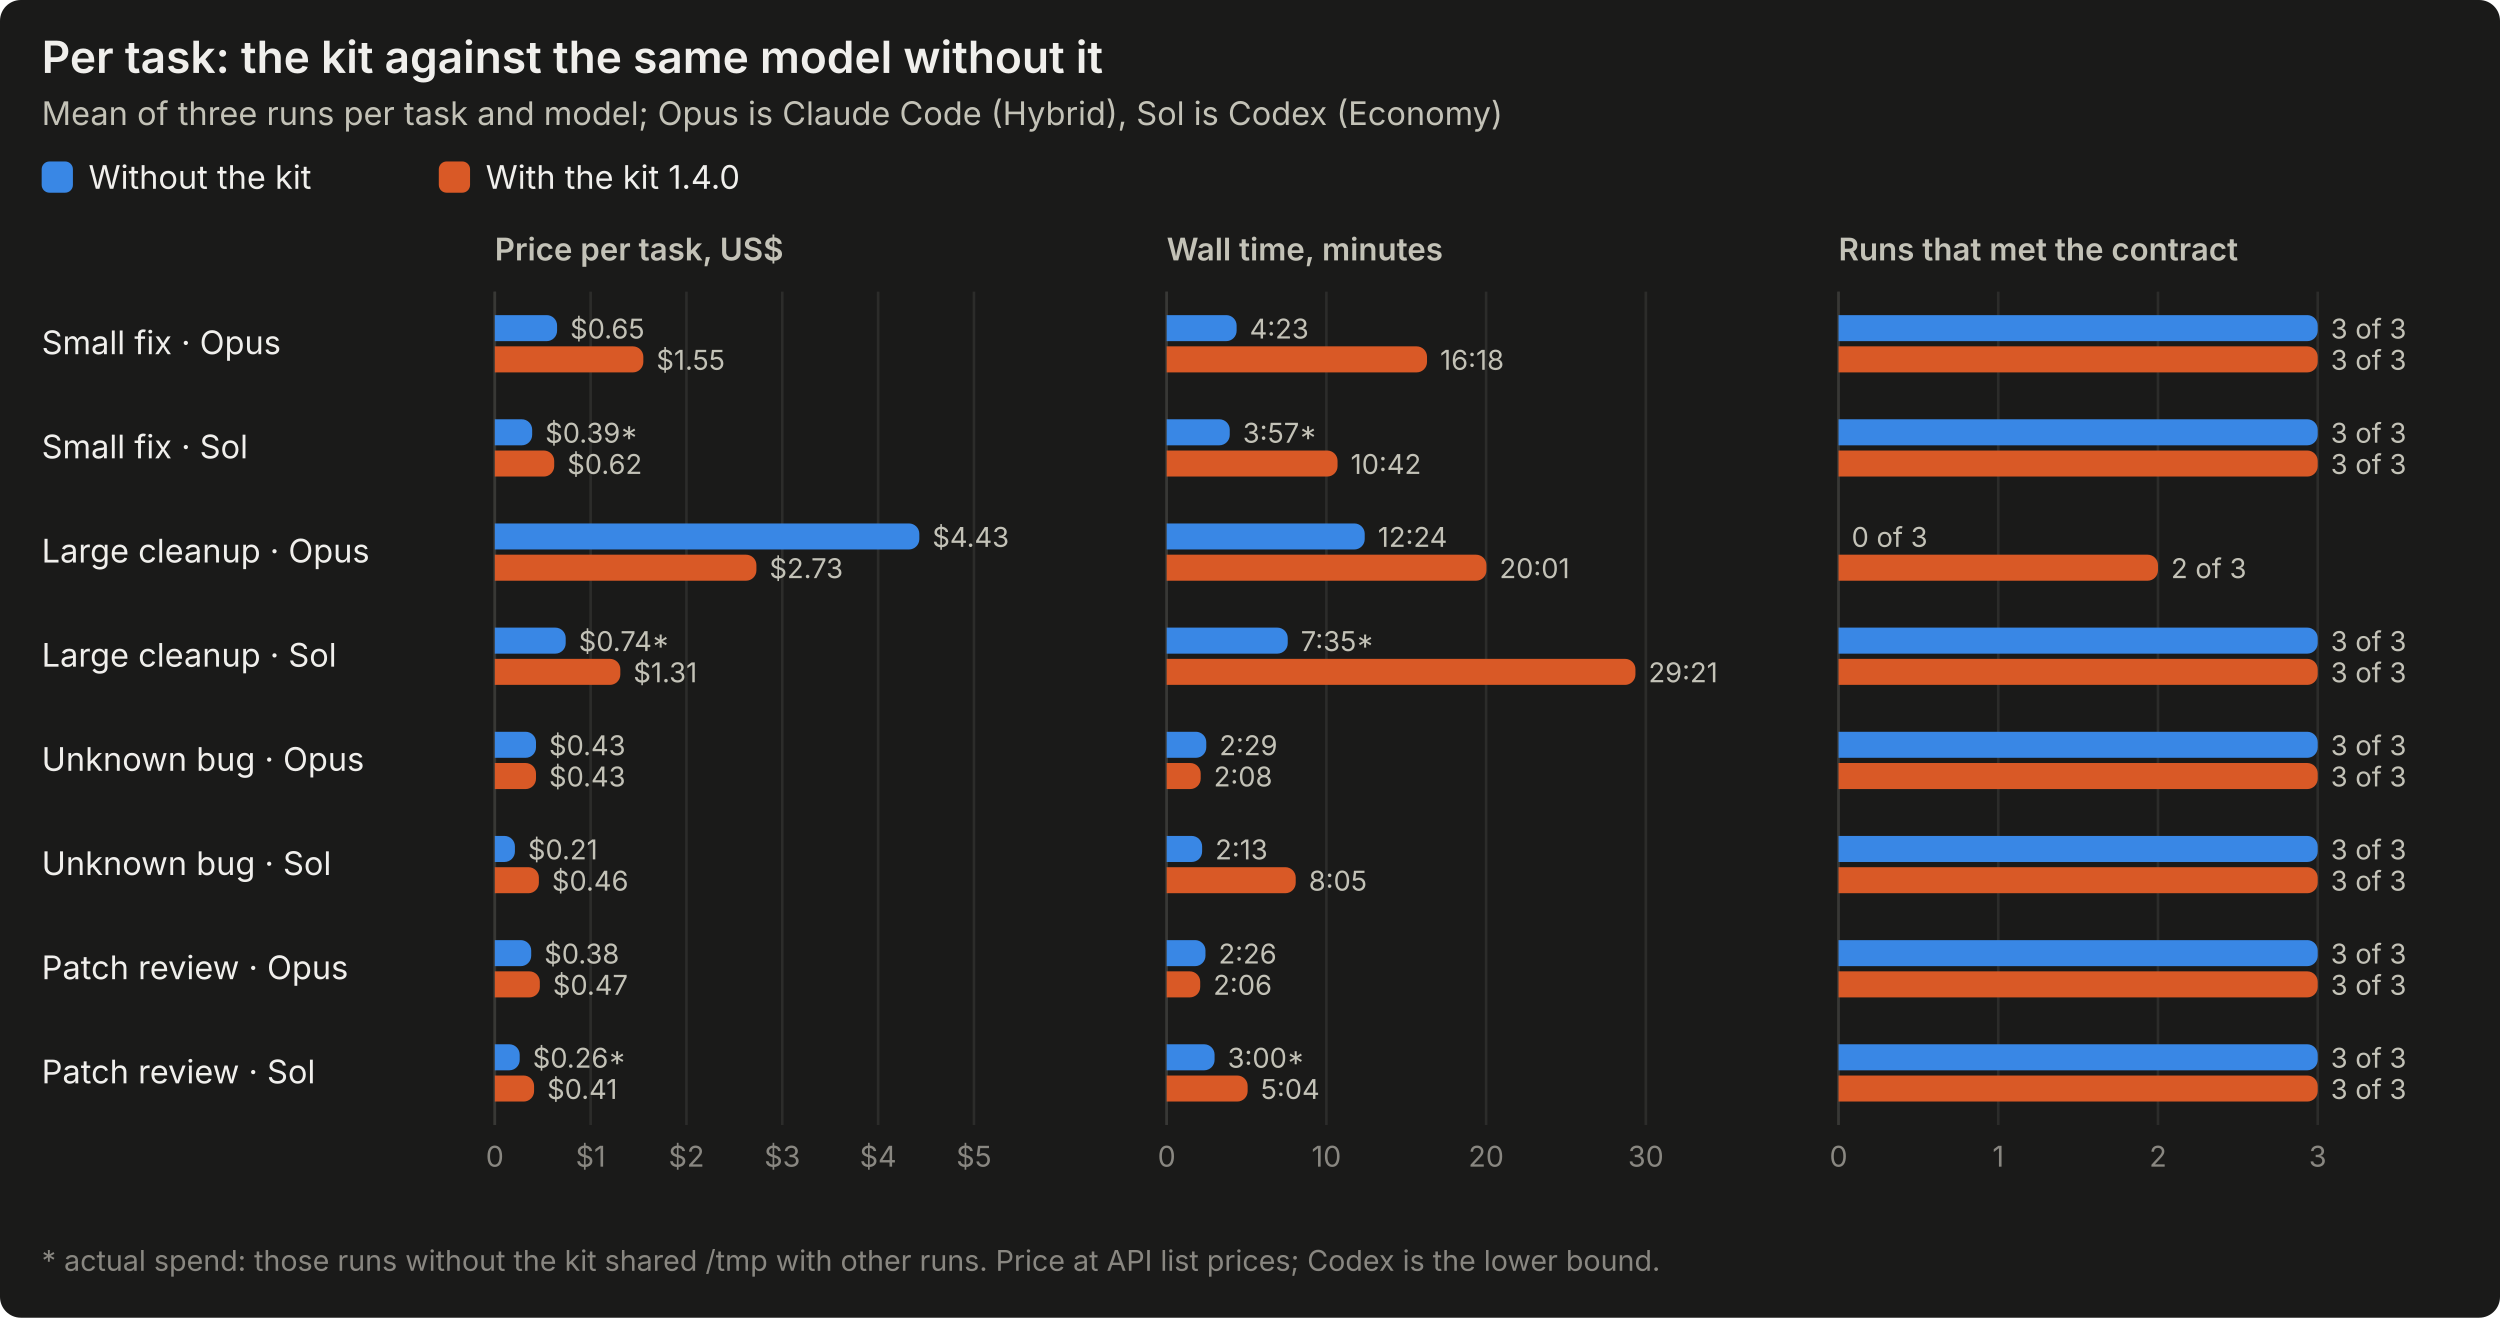
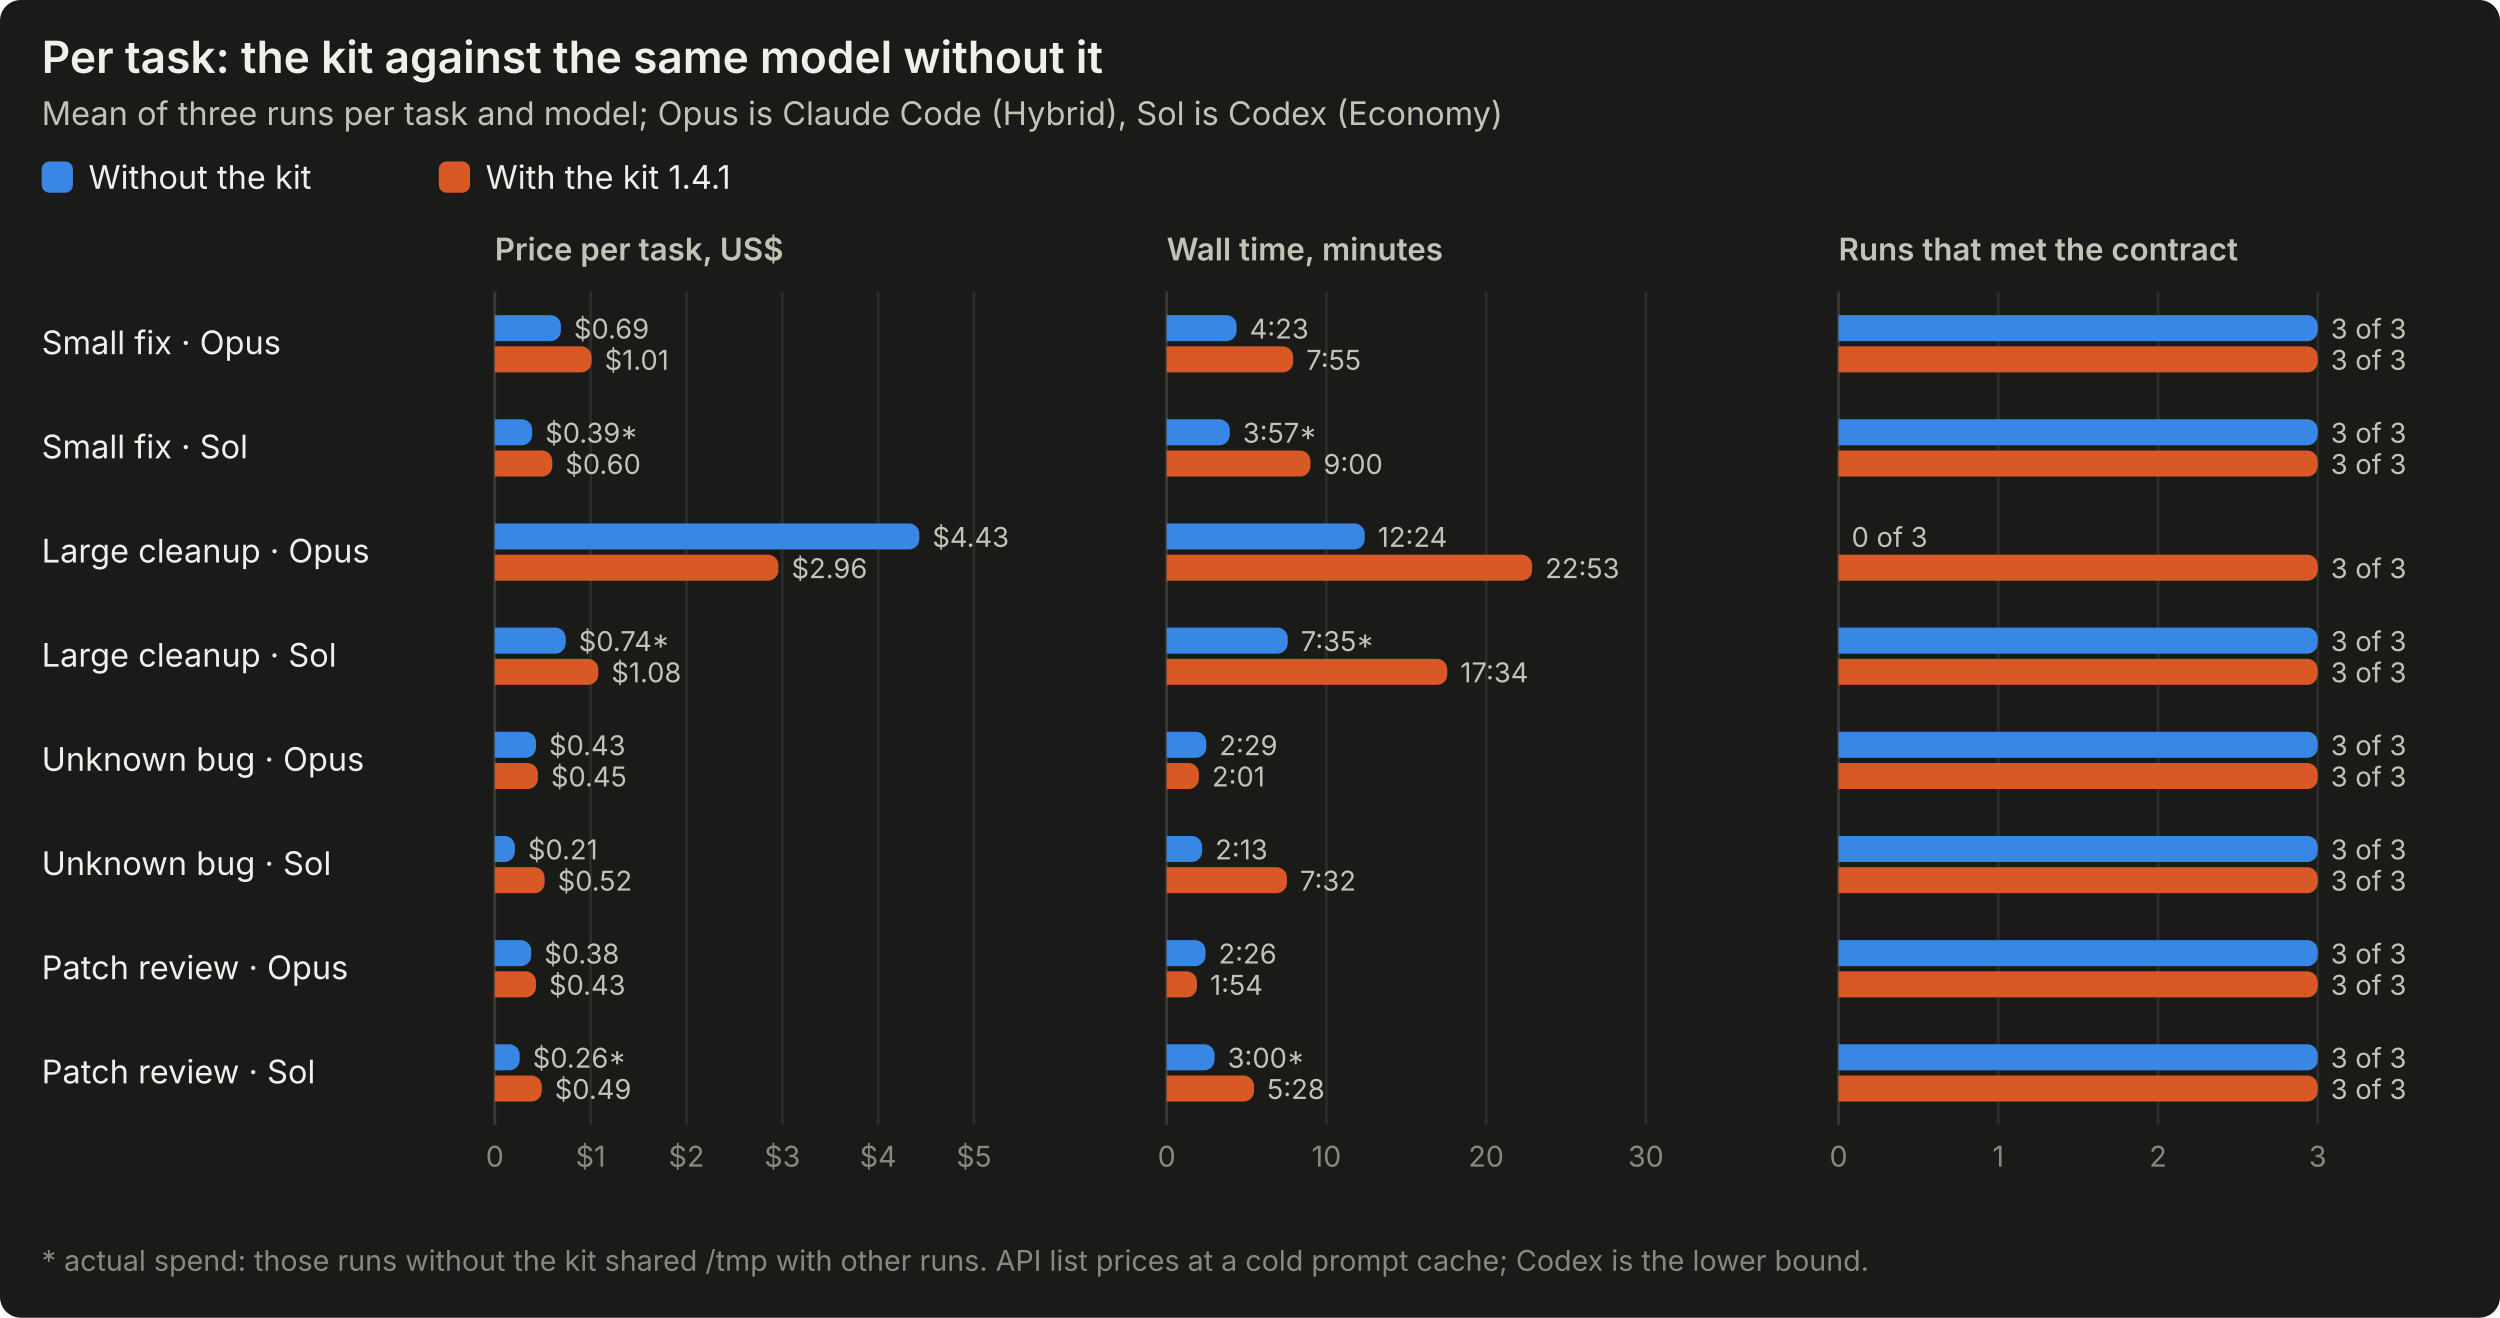
<svg xmlns="http://www.w3.org/2000/svg" width="960" height="506" viewBox="0 0 960 506" role="img" aria-labelledby="t d" font-family="system-ui, -apple-system, &quot;Segoe UI&quot;, sans-serif">
  <rect width="960" height="506" rx="8" fill="#1a1a19" />
  <text x="16" y="28" font-size="17" font-weight="600" fill="#f0efec">Per task: the kit against the same model without it</text>
  <text x="16" y="48" font-size="12.5" fill="#c3c2b7">Mean of three runs per task and model; Opus is Claude Code (Hybrid), Sol is Codex (Economy)</text>
  <rect x="16" y="62" width="12" height="12" rx="3" fill="#3987e5" />
  <text x="34" y="72.5" font-size="12.5" fill="#f0efec">Without the kit</text>
  <rect x="168.5" y="62" width="12" height="12" rx="3" fill="#d95926" />
-   <text x="186.5" y="72.5" font-size="12.5" fill="#f0efec">With the kit 1.4.0</text>
+   <text x="186.5" y="72.5" font-size="12.5" fill="#f0efec">With the kit 1.4.1</text>
  <text x="16" y="136" font-size="12.5" fill="#f0efec">Small fix · Opus</text>
  <text x="16" y="176" font-size="12.5" fill="#f0efec">Small fix · Sol</text>
  <text x="16" y="216" font-size="12.5" fill="#f0efec">Large cleanup · Opus</text>
  <text x="16" y="256" font-size="12.5" fill="#f0efec">Large cleanup · Sol</text>
  <text x="16" y="296" font-size="12.5" fill="#f0efec">Unknown bug · Opus</text>
  <text x="16" y="336" font-size="12.5" fill="#f0efec">Unknown bug · Sol</text>
  <text x="16" y="376" font-size="12.5" fill="#f0efec">Patch review · Opus</text>
  <text x="16" y="416" font-size="12.5" fill="#f0efec">Patch review · Sol</text>
  <text x="190" y="100" font-size="12" font-weight="600" fill="#c3c2b7">Price per task, US$</text>
  <line x1="190" y1="112" x2="190" y2="432" stroke="#2c2c2a" stroke-width="1" />
  <text x="190" y="448" font-size="11" fill="#898781" text-anchor="middle" style="font-variant-numeric: tabular-nums">0</text>
  <line x1="226.8" y1="112" x2="226.8" y2="432" stroke="#2c2c2a" stroke-width="1" />
  <text x="226.8" y="448" font-size="11" fill="#898781" text-anchor="middle" style="font-variant-numeric: tabular-nums">$1</text>
  <line x1="263.6" y1="112" x2="263.6" y2="432" stroke="#2c2c2a" stroke-width="1" />
  <text x="263.6" y="448" font-size="11" fill="#898781" text-anchor="middle" style="font-variant-numeric: tabular-nums">$2</text>
  <line x1="300.4" y1="112" x2="300.4" y2="432" stroke="#2c2c2a" stroke-width="1" />
  <text x="300.4" y="448" font-size="11" fill="#898781" text-anchor="middle" style="font-variant-numeric: tabular-nums">$3</text>
  <line x1="337.2" y1="112" x2="337.2" y2="432" stroke="#2c2c2a" stroke-width="1" />
  <text x="337.2" y="448" font-size="11" fill="#898781" text-anchor="middle" style="font-variant-numeric: tabular-nums">$4</text>
  <line x1="374" y1="112" x2="374" y2="432" stroke="#2c2c2a" stroke-width="1" />
  <text x="374" y="448" font-size="11" fill="#898781" text-anchor="middle" style="font-variant-numeric: tabular-nums">$5</text>
  <line x1="190" y1="112" x2="190" y2="432" stroke="#383835" stroke-width="1" />
-   <path d="M190,121 h19.92 a4,4 0 0 1 4,4 v2 a4,4 0 0 1 -4,4 h-19.92 z" fill="#3987e5" />
-   <text x="218.92" y="130" font-size="10.5" fill="#c3c2b7" style="font-variant-numeric: tabular-nums">$0.65</text>
-   <path d="M190,133 h53.04 a4,4 0 0 1 4,4 v2 a4,4 0 0 1 -4,4 h-53.04 z" fill="#d95926" />
-   <text x="252.04" y="142" font-size="10.5" fill="#c3c2b7" style="font-variant-numeric: tabular-nums">$1.55</text>
+   <path d="M190,121 h21.392 a4,4 0 0 1 4,4 v2 a4,4 0 0 1 -4,4 h-21.392 z" fill="#3987e5" />
+   <text x="220.392" y="130" font-size="10.5" fill="#c3c2b7" style="font-variant-numeric: tabular-nums">$0.69</text>
+   <path d="M190,133 h33.168 a4,4 0 0 1 4,4 v2 a4,4 0 0 1 -4,4 h-33.168 z" fill="#d95926" />
+   <text x="232.168" y="142" font-size="10.5" fill="#c3c2b7" style="font-variant-numeric: tabular-nums">$1.01</text>
  <path d="M190,161 h10.352 a4,4 0 0 1 4,4 v2 a4,4 0 0 1 -4,4 h-10.352 z" fill="#3987e5" />
  <text x="209.352" y="170" font-size="10.5" fill="#c3c2b7" style="font-variant-numeric: tabular-nums">$0.39*</text>
-   <path d="M190,173 h18.816 a4,4 0 0 1 4,4 v2 a4,4 0 0 1 -4,4 h-18.816 z" fill="#d95926" />
-   <text x="217.816" y="182" font-size="10.5" fill="#c3c2b7" style="font-variant-numeric: tabular-nums">$0.62</text>
+   <path d="M190,173 h18.08 a4,4 0 0 1 4,4 v2 a4,4 0 0 1 -4,4 h-18.08 z" fill="#d95926" />
+   <text x="217.08" y="182" font-size="10.5" fill="#c3c2b7" style="font-variant-numeric: tabular-nums">$0.60</text>
  <path d="M190,201 h159.024 a4,4 0 0 1 4,4 v2 a4,4 0 0 1 -4,4 h-159.024 z" fill="#3987e5" />
  <text x="358.024" y="210" font-size="10.5" fill="#c3c2b7" style="font-variant-numeric: tabular-nums">$4.43</text>
-   <path d="M190,213 h96.464 a4,4 0 0 1 4,4 v2 a4,4 0 0 1 -4,4 h-96.464 z" fill="#d95926" />
-   <text x="295.464" y="222" font-size="10.5" fill="#c3c2b7" style="font-variant-numeric: tabular-nums">$2.73</text>
+   <path d="M190,213 h104.928 a4,4 0 0 1 4,4 v2 a4,4 0 0 1 -4,4 h-104.928 z" fill="#d95926" />
+   <text x="303.928" y="222" font-size="10.5" fill="#c3c2b7" style="font-variant-numeric: tabular-nums">$2.96</text>
  <path d="M190,241 h23.232 a4,4 0 0 1 4,4 v2 a4,4 0 0 1 -4,4 h-23.232 z" fill="#3987e5" />
  <text x="222.232" y="250" font-size="10.5" fill="#c3c2b7" style="font-variant-numeric: tabular-nums">$0.74*</text>
-   <path d="M190,253 h44.208 a4,4 0 0 1 4,4 v2 a4,4 0 0 1 -4,4 h-44.208 z" fill="#d95926" />
-   <text x="243.208" y="262" font-size="10.5" fill="#c3c2b7" style="font-variant-numeric: tabular-nums">$1.31</text>
+   <path d="M190,253 h35.744 a4,4 0 0 1 4,4 v2 a4,4 0 0 1 -4,4 h-35.744 z" fill="#d95926" />
+   <text x="234.744" y="262" font-size="10.5" fill="#c3c2b7" style="font-variant-numeric: tabular-nums">$1.08</text>
  <path d="M190,281 h11.824 a4,4 0 0 1 4,4 v2 a4,4 0 0 1 -4,4 h-11.824 z" fill="#3987e5" />
  <text x="210.824" y="290" font-size="10.5" fill="#c3c2b7" style="font-variant-numeric: tabular-nums">$0.43</text>
-   <path d="M190,293 h11.824 a4,4 0 0 1 4,4 v2 a4,4 0 0 1 -4,4 h-11.824 z" fill="#d95926" />
-   <text x="210.824" y="302" font-size="10.5" fill="#c3c2b7" style="font-variant-numeric: tabular-nums">$0.43</text>
+   <path d="M190,293 h12.56 a4,4 0 0 1 4,4 v2 a4,4 0 0 1 -4,4 h-12.56 z" fill="#d95926" />
+   <text x="211.56" y="302" font-size="10.5" fill="#c3c2b7" style="font-variant-numeric: tabular-nums">$0.45</text>
  <path d="M190,321 h3.728 a4,4 0 0 1 4,4 v2 a4,4 0 0 1 -4,4 h-3.728 z" fill="#3987e5" />
  <text x="202.728" y="330" font-size="10.5" fill="#c3c2b7" style="font-variant-numeric: tabular-nums">$0.21</text>
-   <path d="M190,333 h12.928 a4,4 0 0 1 4,4 v2 a4,4 0 0 1 -4,4 h-12.928 z" fill="#d95926" />
-   <text x="211.928" y="342" font-size="10.5" fill="#c3c2b7" style="font-variant-numeric: tabular-nums">$0.46</text>
+   <path d="M190,333 h15.136 a4,4 0 0 1 4,4 v2 a4,4 0 0 1 -4,4 h-15.136 z" fill="#d95926" />
+   <text x="214.136" y="342" font-size="10.5" fill="#c3c2b7" style="font-variant-numeric: tabular-nums">$0.52</text>
  <path d="M190,361 h9.984 a4,4 0 0 1 4,4 v2 a4,4 0 0 1 -4,4 h-9.984 z" fill="#3987e5" />
  <text x="208.984" y="370" font-size="10.5" fill="#c3c2b7" style="font-variant-numeric: tabular-nums">$0.38</text>
-   <path d="M190,373 h13.296 a4,4 0 0 1 4,4 v2 a4,4 0 0 1 -4,4 h-13.296 z" fill="#d95926" />
-   <text x="212.296" y="382" font-size="10.5" fill="#c3c2b7" style="font-variant-numeric: tabular-nums">$0.47</text>
+   <path d="M190,373 h11.824 a4,4 0 0 1 4,4 v2 a4,4 0 0 1 -4,4 h-11.824 z" fill="#d95926" />
+   <text x="210.824" y="382" font-size="10.5" fill="#c3c2b7" style="font-variant-numeric: tabular-nums">$0.43</text>
  <path d="M190,401 h5.568 a4,4 0 0 1 4,4 v2 a4,4 0 0 1 -4,4 h-5.568 z" fill="#3987e5" />
  <text x="204.568" y="410" font-size="10.5" fill="#c3c2b7" style="font-variant-numeric: tabular-nums">$0.26*</text>
-   <path d="M190,413 h11.088 a4,4 0 0 1 4,4 v2 a4,4 0 0 1 -4,4 h-11.088 z" fill="#d95926" />
-   <text x="210.088" y="422" font-size="10.5" fill="#c3c2b7" style="font-variant-numeric: tabular-nums">$0.41</text>
+   <path d="M190,413 h14.032 a4,4 0 0 1 4,4 v2 a4,4 0 0 1 -4,4 h-14.032 z" fill="#d95926" />
+   <text x="213.032" y="422" font-size="10.5" fill="#c3c2b7" style="font-variant-numeric: tabular-nums">$0.49</text>
  <text x="448" y="100" font-size="12" font-weight="600" fill="#c3c2b7">Wall time, minutes</text>
  <line x1="448" y1="112" x2="448" y2="432" stroke="#2c2c2a" stroke-width="1" />
  <text x="448" y="448" font-size="11" fill="#898781" text-anchor="middle" style="font-variant-numeric: tabular-nums">0</text>
  <line x1="509.333" y1="112" x2="509.333" y2="432" stroke="#2c2c2a" stroke-width="1" />
  <text x="509.333" y="448" font-size="11" fill="#898781" text-anchor="middle" style="font-variant-numeric: tabular-nums">10</text>
  <line x1="570.667" y1="112" x2="570.667" y2="432" stroke="#2c2c2a" stroke-width="1" />
  <text x="570.667" y="448" font-size="11" fill="#898781" text-anchor="middle" style="font-variant-numeric: tabular-nums">20</text>
  <line x1="632" y1="112" x2="632" y2="432" stroke="#2c2c2a" stroke-width="1" />
  <text x="632" y="448" font-size="11" fill="#898781" text-anchor="middle" style="font-variant-numeric: tabular-nums">30</text>
  <line x1="448" y1="112" x2="448" y2="432" stroke="#383835" stroke-width="1" />
  <path d="M448,121 h22.864 a4,4 0 0 1 4,4 v2 a4,4 0 0 1 -4,4 h-22.864 z" fill="#3987e5" />
  <text x="479.864" y="130" font-size="10.5" fill="#c3c2b7" style="font-variant-numeric: tabular-nums">4:23</text>
-   <path d="M448,133 h95.973 a4,4 0 0 1 4,4 v2 a4,4 0 0 1 -4,4 h-95.973 z" fill="#d95926" />
-   <text x="552.973" y="142" font-size="10.5" fill="#c3c2b7" style="font-variant-numeric: tabular-nums">16:18</text>
+   <path d="M448,133 h44.576 a4,4 0 0 1 4,4 v2 a4,4 0 0 1 -4,4 h-44.576 z" fill="#d95926" />
+   <text x="501.576" y="142" font-size="10.5" fill="#c3c2b7" style="font-variant-numeric: tabular-nums">7:55</text>
  <path d="M448,161 h20.227 a4,4 0 0 1 4,4 v2 a4,4 0 0 1 -4,4 h-20.227 z" fill="#3987e5" />
  <text x="477.227" y="170" font-size="10.5" fill="#c3c2b7" style="font-variant-numeric: tabular-nums">3:57*</text>
-   <path d="M448,173 h61.627 a4,4 0 0 1 4,4 v2 a4,4 0 0 1 -4,4 h-61.627 z" fill="#d95926" />
-   <text x="518.627" y="182" font-size="10.5" fill="#c3c2b7" style="font-variant-numeric: tabular-nums">10:42</text>
+   <path d="M448,173 h51.2 a4,4 0 0 1 4,4 v2 a4,4 0 0 1 -4,4 h-51.2 z" fill="#d95926" />
+   <text x="508.2" y="182" font-size="10.5" fill="#c3c2b7" style="font-variant-numeric: tabular-nums">9:00</text>
  <path d="M448,201 h72.053 a4,4 0 0 1 4,4 v2 a4,4 0 0 1 -4,4 h-72.053 z" fill="#3987e5" />
  <text x="529.053" y="210" font-size="10.5" fill="#c3c2b7" style="font-variant-numeric: tabular-nums">12:24</text>
-   <path d="M448,213 h118.789 a4,4 0 0 1 4,4 v2 a4,4 0 0 1 -4,4 h-118.789 z" fill="#d95926" />
-   <text x="575.789" y="222" font-size="10.5" fill="#c3c2b7" style="font-variant-numeric: tabular-nums">20:01</text>
+   <path d="M448,213 h136.331 a4,4 0 0 1 4,4 v2 a4,4 0 0 1 -4,4 h-136.331 z" fill="#d95926" />
+   <text x="593.331" y="222" font-size="10.5" fill="#c3c2b7" style="font-variant-numeric: tabular-nums">22:53</text>
  <path d="M448,241 h42.491 a4,4 0 0 1 4,4 v2 a4,4 0 0 1 -4,4 h-42.491 z" fill="#3987e5" />
  <text x="499.491" y="250" font-size="10.5" fill="#c3c2b7" style="font-variant-numeric: tabular-nums">7:35*</text>
-   <path d="M448,253 h176.013 a4,4 0 0 1 4,4 v2 a4,4 0 0 1 -4,4 h-176.013 z" fill="#d95926" />
-   <text x="633.013" y="262" font-size="10.5" fill="#c3c2b7" style="font-variant-numeric: tabular-nums">29:21</text>
+   <path d="M448,253 h103.763 a4,4 0 0 1 4,4 v2 a4,4 0 0 1 -4,4 h-103.763 z" fill="#d95926" />
+   <text x="560.763" y="262" font-size="10.5" fill="#c3c2b7" style="font-variant-numeric: tabular-nums">17:34</text>
  <path d="M448,281 h11.211 a4,4 0 0 1 4,4 v2 a4,4 0 0 1 -4,4 h-11.211 z" fill="#3987e5" />
  <text x="468.211" y="290" font-size="10.5" fill="#c3c2b7" style="font-variant-numeric: tabular-nums">2:29</text>
-   <path d="M448,293 h9.064 a4,4 0 0 1 4,4 v2 a4,4 0 0 1 -4,4 h-9.064 z" fill="#d95926" />
-   <text x="466.064" y="302" font-size="10.5" fill="#c3c2b7" style="font-variant-numeric: tabular-nums">2:08</text>
+   <path d="M448,293 h8.389 a4,4 0 0 1 4,4 v2 a4,4 0 0 1 -4,4 h-8.389 z" fill="#d95926" />
+   <text x="465.389" y="302" font-size="10.5" fill="#c3c2b7" style="font-variant-numeric: tabular-nums">2:01</text>
  <path d="M448,321 h9.616 a4,4 0 0 1 4,4 v2 a4,4 0 0 1 -4,4 h-9.616 z" fill="#3987e5" />
  <text x="466.616" y="330" font-size="10.5" fill="#c3c2b7" style="font-variant-numeric: tabular-nums">2:13</text>
-   <path d="M448,333 h45.557 a4,4 0 0 1 4,4 v2 a4,4 0 0 1 -4,4 h-45.557 z" fill="#d95926" />
-   <text x="502.557" y="342" font-size="10.5" fill="#c3c2b7" style="font-variant-numeric: tabular-nums">8:05</text>
+   <path d="M448,333 h42.184 a4,4 0 0 1 4,4 v2 a4,4 0 0 1 -4,4 h-42.184 z" fill="#d95926" />
+   <text x="499.184" y="342" font-size="10.5" fill="#c3c2b7" style="font-variant-numeric: tabular-nums">7:32</text>
  <path d="M448,361 h10.904 a4,4 0 0 1 4,4 v2 a4,4 0 0 1 -4,4 h-10.904 z" fill="#3987e5" />
  <text x="467.904" y="370" font-size="10.5" fill="#c3c2b7" style="font-variant-numeric: tabular-nums">2:26</text>
-   <path d="M448,373 h8.88 a4,4 0 0 1 4,4 v2 a4,4 0 0 1 -4,4 h-8.88 z" fill="#d95926" />
-   <text x="465.88" y="382" font-size="10.5" fill="#c3c2b7" style="font-variant-numeric: tabular-nums">2:06</text>
+   <path d="M448,373 h7.653 a4,4 0 0 1 4,4 v2 a4,4 0 0 1 -4,4 h-7.653 z" fill="#d95926" />
+   <text x="464.653" y="382" font-size="10.5" fill="#c3c2b7" style="font-variant-numeric: tabular-nums">1:54</text>
  <path d="M448,401 h14.4 a4,4 0 0 1 4,4 v2 a4,4 0 0 1 -4,4 h-14.4 z" fill="#3987e5" />
  <text x="471.4" y="410" font-size="10.5" fill="#c3c2b7" style="font-variant-numeric: tabular-nums">3:00*</text>
-   <path d="M448,413 h27.096 a4,4 0 0 1 4,4 v2 a4,4 0 0 1 -4,4 h-27.096 z" fill="#d95926" />
-   <text x="484.096" y="422" font-size="10.5" fill="#c3c2b7" style="font-variant-numeric: tabular-nums">5:04</text>
+   <path d="M448,413 h29.549 a4,4 0 0 1 4,4 v2 a4,4 0 0 1 -4,4 h-29.549 z" fill="#d95926" />
+   <text x="486.549" y="422" font-size="10.5" fill="#c3c2b7" style="font-variant-numeric: tabular-nums">5:28</text>
  <text x="706" y="100" font-size="12" font-weight="600" fill="#c3c2b7">Runs that met the contract</text>
  <line x1="706" y1="112" x2="706" y2="432" stroke="#2c2c2a" stroke-width="1" />
  <text x="706" y="448" font-size="11" fill="#898781" text-anchor="middle" style="font-variant-numeric: tabular-nums">0</text>
  <line x1="767.333" y1="112" x2="767.333" y2="432" stroke="#2c2c2a" stroke-width="1" />
  <text x="767.333" y="448" font-size="11" fill="#898781" text-anchor="middle" style="font-variant-numeric: tabular-nums">1</text>
  <line x1="828.667" y1="112" x2="828.667" y2="432" stroke="#2c2c2a" stroke-width="1" />
  <text x="828.667" y="448" font-size="11" fill="#898781" text-anchor="middle" style="font-variant-numeric: tabular-nums">2</text>
  <line x1="890" y1="112" x2="890" y2="432" stroke="#2c2c2a" stroke-width="1" />
  <text x="890" y="448" font-size="11" fill="#898781" text-anchor="middle" style="font-variant-numeric: tabular-nums">3</text>
  <line x1="706" y1="112" x2="706" y2="432" stroke="#383835" stroke-width="1" />
  <path d="M706,121 h180 a4,4 0 0 1 4,4 v2 a4,4 0 0 1 -4,4 h-180 z" fill="#3987e5" />
  <text x="895" y="130" font-size="10.5" fill="#c3c2b7" style="font-variant-numeric: tabular-nums">3 of 3</text>
  <path d="M706,133 h180 a4,4 0 0 1 4,4 v2 a4,4 0 0 1 -4,4 h-180 z" fill="#d95926" />
  <text x="895" y="142" font-size="10.5" fill="#c3c2b7" style="font-variant-numeric: tabular-nums">3 of 3</text>
  <path d="M706,161 h180 a4,4 0 0 1 4,4 v2 a4,4 0 0 1 -4,4 h-180 z" fill="#3987e5" />
  <text x="895" y="170" font-size="10.5" fill="#c3c2b7" style="font-variant-numeric: tabular-nums">3 of 3</text>
  <path d="M706,173 h180 a4,4 0 0 1 4,4 v2 a4,4 0 0 1 -4,4 h-180 z" fill="#d95926" />
  <text x="895" y="182" font-size="10.5" fill="#c3c2b7" style="font-variant-numeric: tabular-nums">3 of 3</text>
  <text x="711" y="210" font-size="10.5" fill="#c3c2b7" style="font-variant-numeric: tabular-nums">0 of 3</text>
-   <path d="M706,213 h118.667 a4,4 0 0 1 4,4 v2 a4,4 0 0 1 -4,4 h-118.667 z" fill="#d95926" />
-   <text x="833.667" y="222" font-size="10.5" fill="#c3c2b7" style="font-variant-numeric: tabular-nums">2 of 3</text>
+   <path d="M706,213 h180 a4,4 0 0 1 4,4 v2 a4,4 0 0 1 -4,4 h-180 z" fill="#d95926" />
+   <text x="895" y="222" font-size="10.5" fill="#c3c2b7" style="font-variant-numeric: tabular-nums">3 of 3</text>
  <path d="M706,241 h180 a4,4 0 0 1 4,4 v2 a4,4 0 0 1 -4,4 h-180 z" fill="#3987e5" />
  <text x="895" y="250" font-size="10.5" fill="#c3c2b7" style="font-variant-numeric: tabular-nums">3 of 3</text>
  <path d="M706,253 h180 a4,4 0 0 1 4,4 v2 a4,4 0 0 1 -4,4 h-180 z" fill="#d95926" />
  <text x="895" y="262" font-size="10.5" fill="#c3c2b7" style="font-variant-numeric: tabular-nums">3 of 3</text>
  <path d="M706,281 h180 a4,4 0 0 1 4,4 v2 a4,4 0 0 1 -4,4 h-180 z" fill="#3987e5" />
  <text x="895" y="290" font-size="10.5" fill="#c3c2b7" style="font-variant-numeric: tabular-nums">3 of 3</text>
  <path d="M706,293 h180 a4,4 0 0 1 4,4 v2 a4,4 0 0 1 -4,4 h-180 z" fill="#d95926" />
  <text x="895" y="302" font-size="10.5" fill="#c3c2b7" style="font-variant-numeric: tabular-nums">3 of 3</text>
  <path d="M706,321 h180 a4,4 0 0 1 4,4 v2 a4,4 0 0 1 -4,4 h-180 z" fill="#3987e5" />
  <text x="895" y="330" font-size="10.5" fill="#c3c2b7" style="font-variant-numeric: tabular-nums">3 of 3</text>
  <path d="M706,333 h180 a4,4 0 0 1 4,4 v2 a4,4 0 0 1 -4,4 h-180 z" fill="#d95926" />
  <text x="895" y="342" font-size="10.5" fill="#c3c2b7" style="font-variant-numeric: tabular-nums">3 of 3</text>
  <path d="M706,361 h180 a4,4 0 0 1 4,4 v2 a4,4 0 0 1 -4,4 h-180 z" fill="#3987e5" />
  <text x="895" y="370" font-size="10.5" fill="#c3c2b7" style="font-variant-numeric: tabular-nums">3 of 3</text>
  <path d="M706,373 h180 a4,4 0 0 1 4,4 v2 a4,4 0 0 1 -4,4 h-180 z" fill="#d95926" />
  <text x="895" y="382" font-size="10.5" fill="#c3c2b7" style="font-variant-numeric: tabular-nums">3 of 3</text>
  <path d="M706,401 h180 a4,4 0 0 1 4,4 v2 a4,4 0 0 1 -4,4 h-180 z" fill="#3987e5" />
  <text x="895" y="410" font-size="10.5" fill="#c3c2b7" style="font-variant-numeric: tabular-nums">3 of 3</text>
  <path d="M706,413 h180 a4,4 0 0 1 4,4 v2 a4,4 0 0 1 -4,4 h-180 z" fill="#d95926" />
  <text x="895" y="422" font-size="10.5" fill="#c3c2b7" style="font-variant-numeric: tabular-nums">3 of 3</text>
-   <text x="16" y="488" font-size="11" fill="#898781">* actual spend: those runs without the kit shared /tmp with other runs. Price at API list prices; Codex is the lower bound.</text>
+   <text x="16" y="488" font-size="11" fill="#898781">* actual spend: those runs without the kit shared /tmp with other runs. API list prices at a cold prompt cache; Codex is the lower bound.</text>
</svg>
